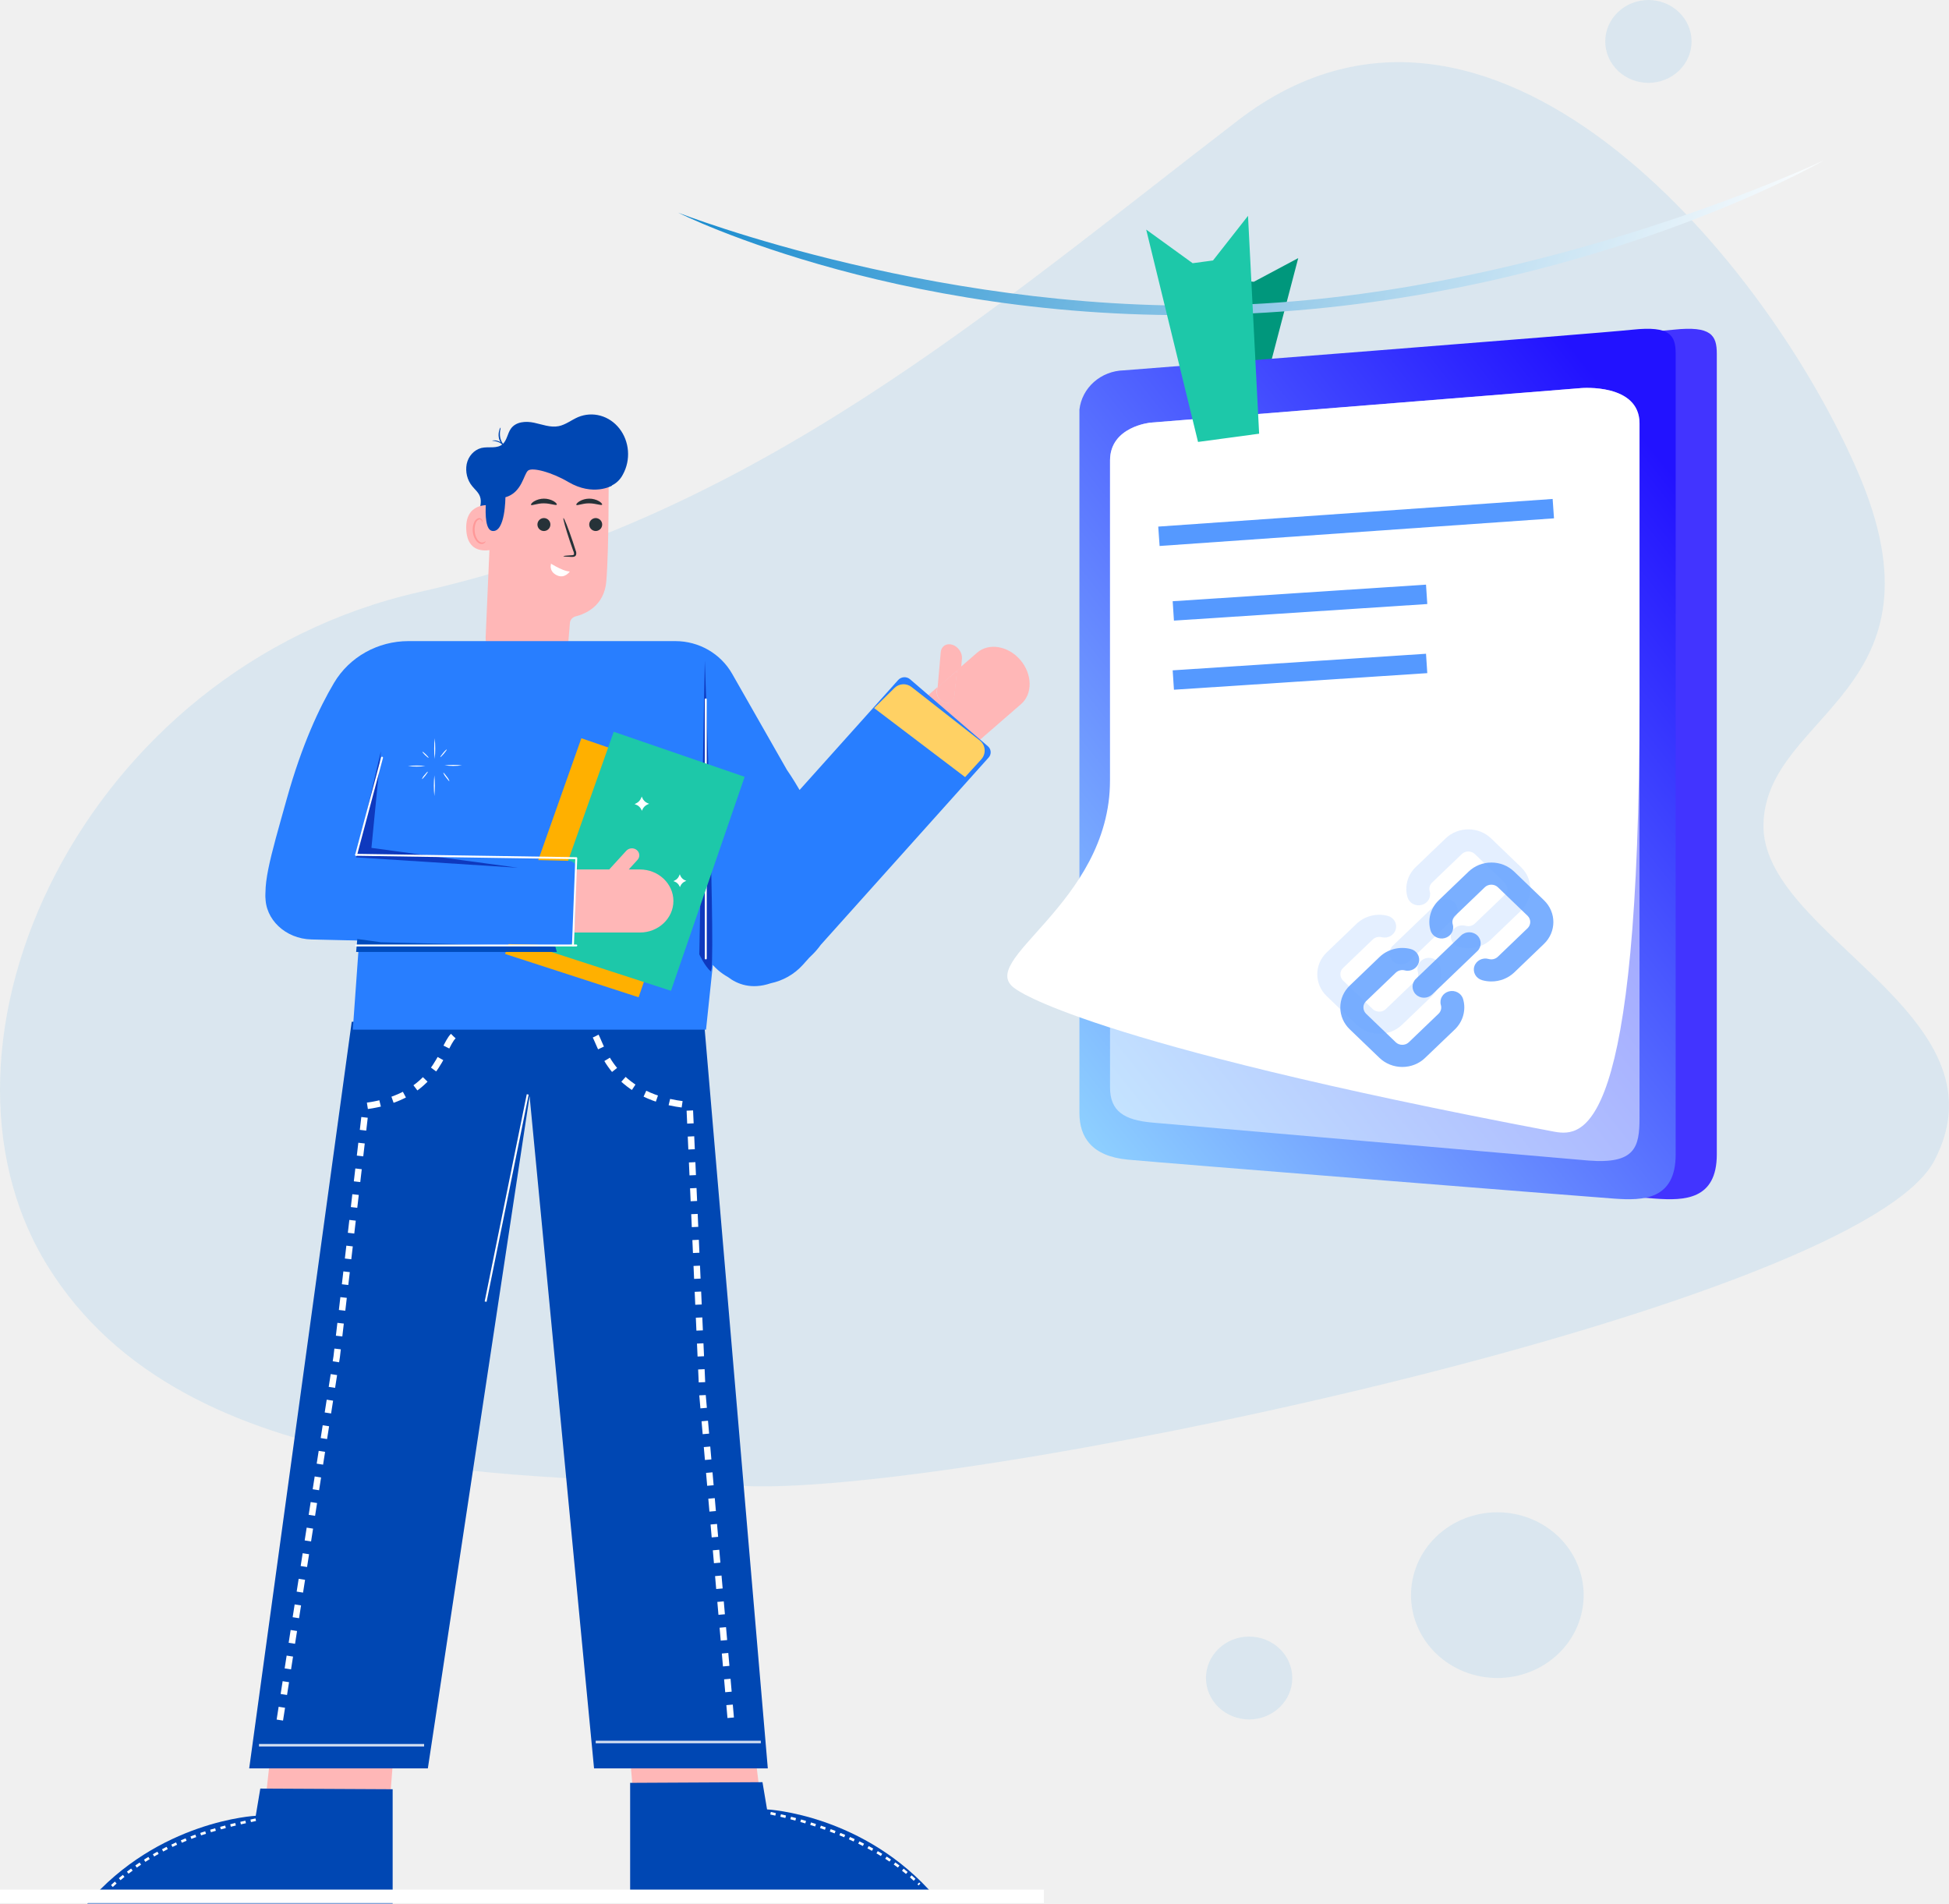
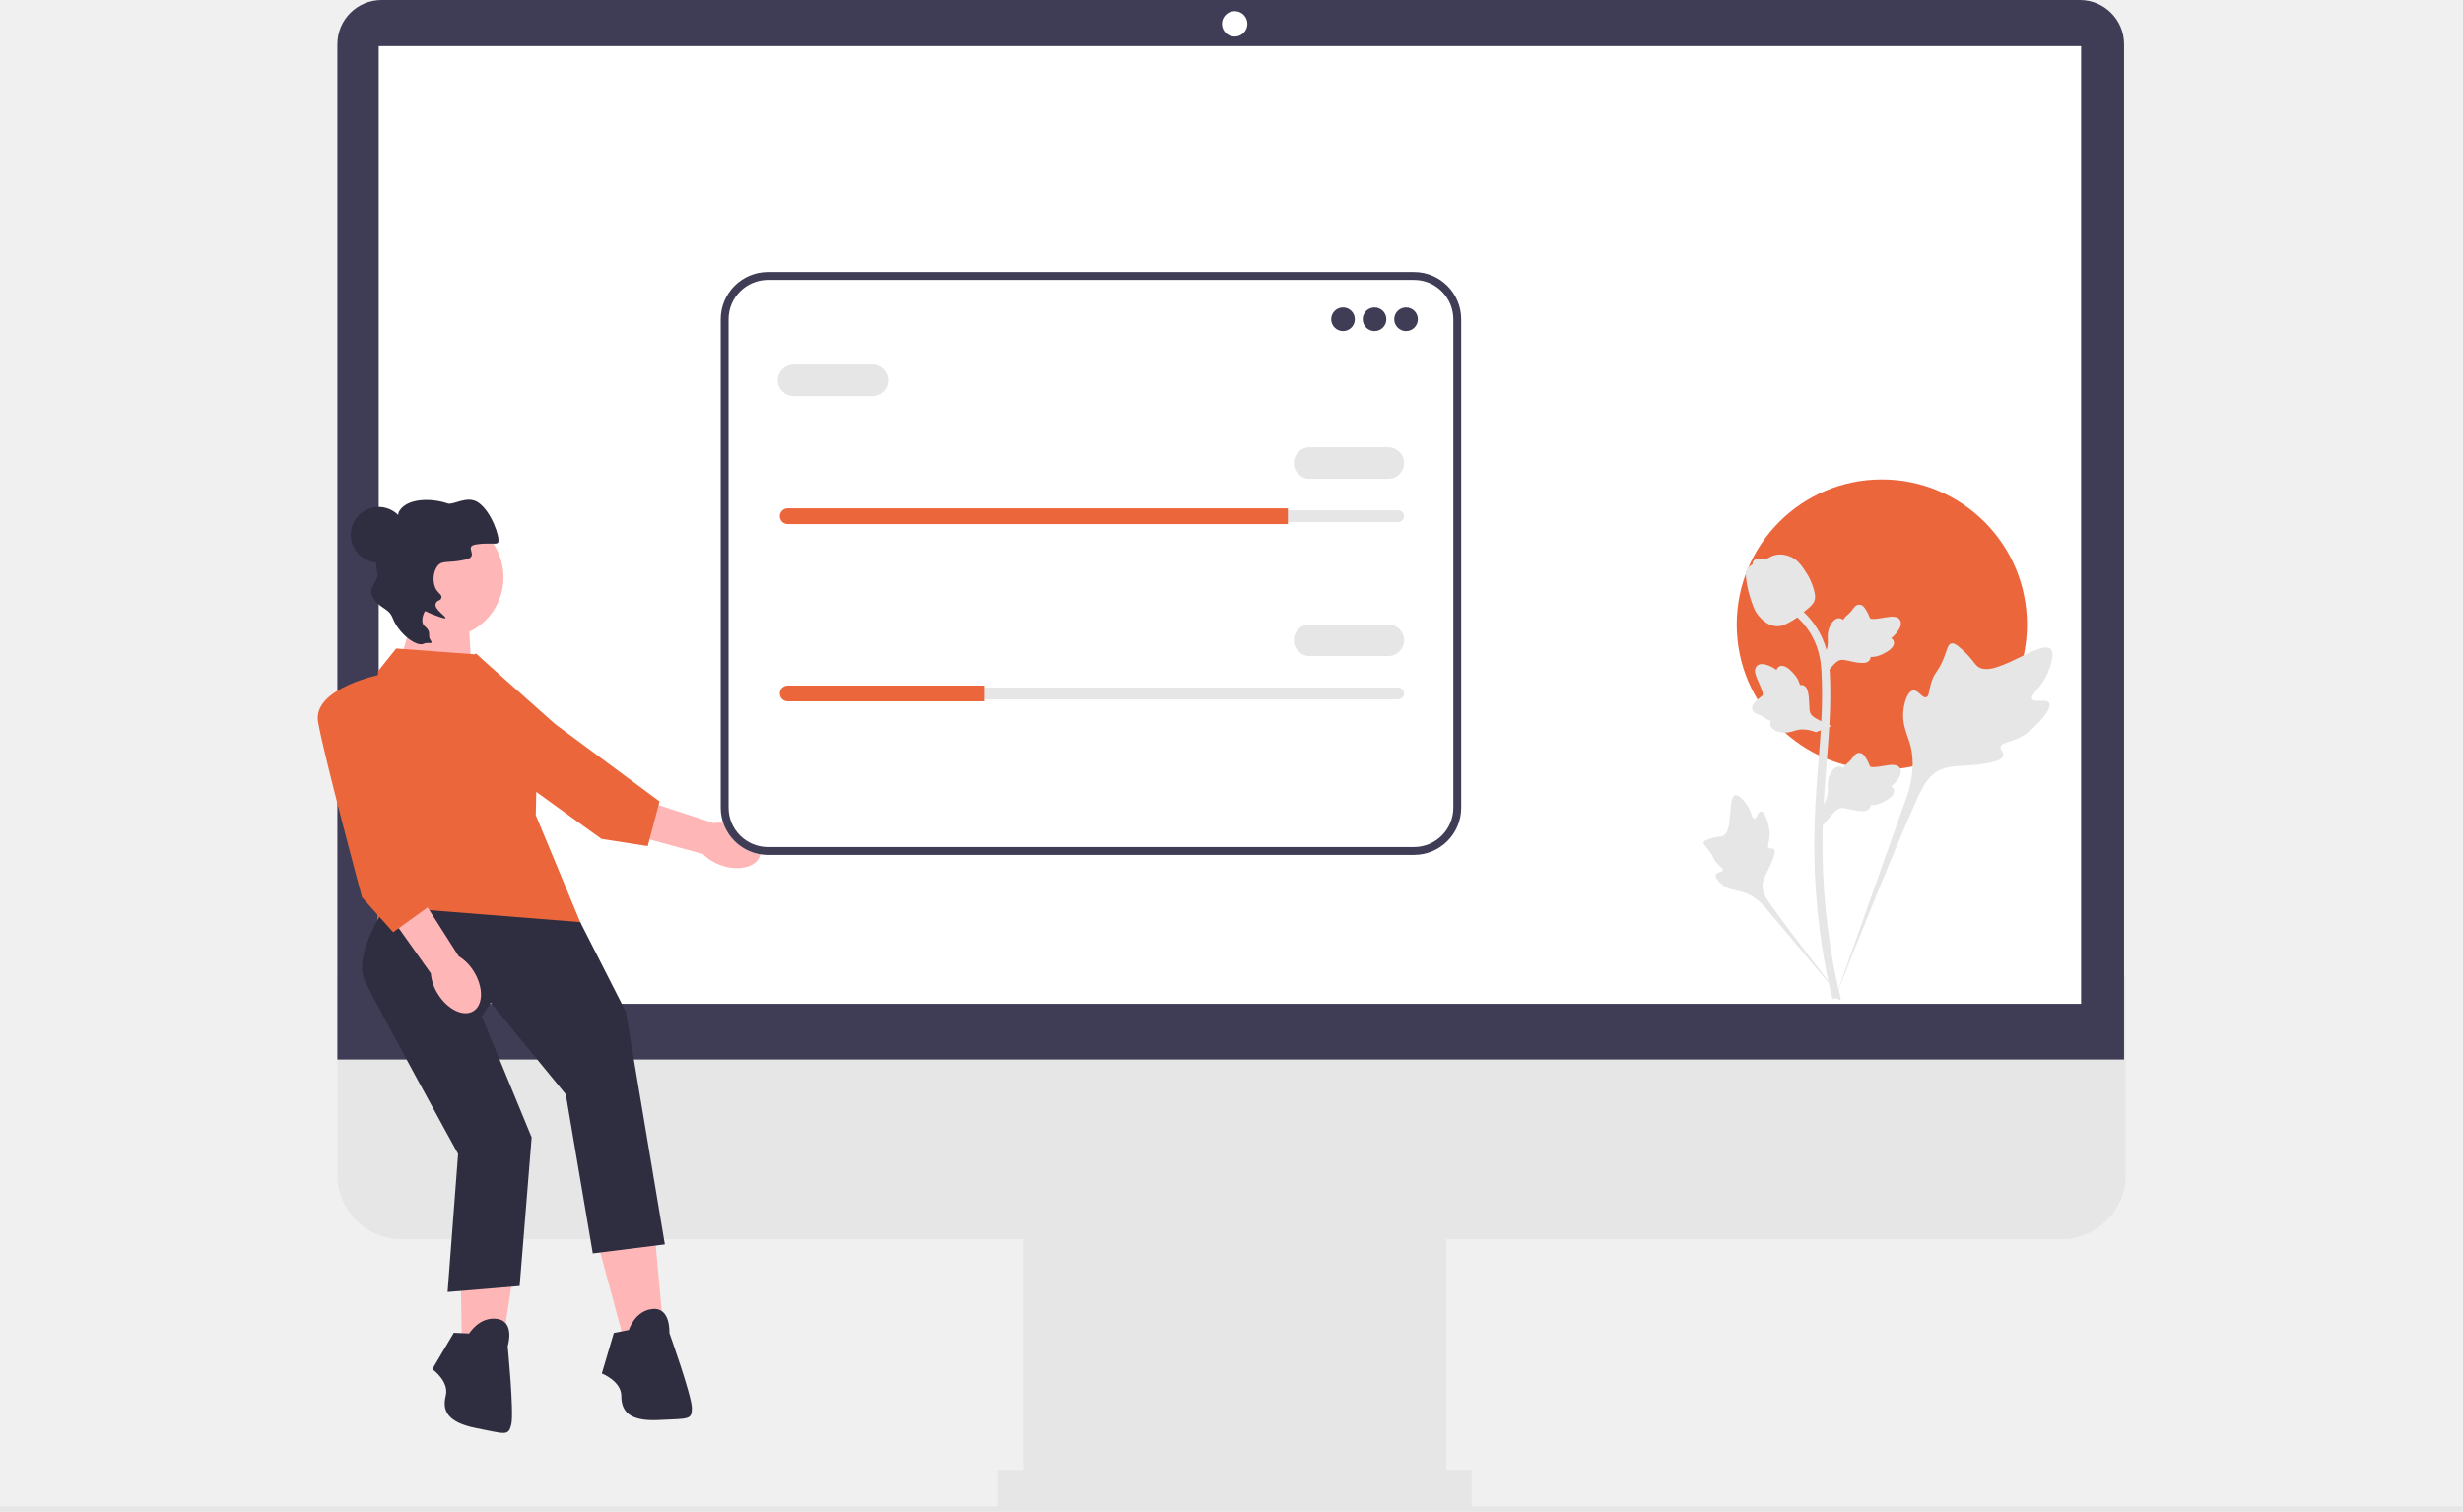
- <svg xmlns="http://www.w3.org/2000/svg" width="301" height="294" viewBox="0 0 301 294" fill="none">
-   <path opacity="0.1" d="M186.246 259.119C186.246 257.422 186.949 255.795 188.199 254.595C189.449 253.395 191.145 252.721 192.913 252.721C194.681 252.721 196.377 253.395 197.627 254.595C198.877 255.795 199.579 257.422 199.579 259.119C199.579 260.816 198.877 262.443 197.627 263.643C196.377 264.843 194.681 265.517 192.913 265.517C191.145 265.517 189.449 264.843 188.199 263.643C186.949 262.443 186.246 260.816 186.246 259.119ZM217.912 246.323C217.912 242.929 219.317 239.675 221.817 237.275C224.318 234.875 227.709 233.527 231.245 233.527C234.781 233.527 238.172 234.875 240.673 237.275C243.173 239.675 244.578 242.929 244.578 246.323C244.578 249.717 243.173 252.972 240.673 255.371C238.172 257.771 234.781 259.119 231.245 259.119C227.709 259.119 224.318 257.771 221.817 255.371C219.317 252.972 217.912 249.717 217.912 246.323ZM114.564 229.448C81.42 227.638 28.677 229.905 7.365 195.509C-13.948 161.114 12.752 103.168 64.842 91.403C116.932 79.639 152.914 47.953 191.263 18.533C229.612 -10.886 272.229 38.9 286.91 72.846C301.591 106.792 272.821 110.011 272.348 127.209C271.874 144.407 310.586 156.578 298.748 179.208C287.26 201.169 155.819 229.527 117.77 229.527C116.608 229.528 115.537 229.501 114.557 229.448H114.564ZM247.911 6.398C247.911 4.701 248.614 3.074 249.864 1.874C251.114 0.674 252.81 0 254.578 0C256.346 0 258.041 0.674 259.292 1.874C260.542 3.074 261.244 4.701 261.244 6.398C261.244 8.095 260.542 9.722 259.292 10.922C258.041 12.122 256.346 12.796 254.578 12.796C252.81 12.796 251.114 12.122 249.864 10.922C248.614 9.722 247.911 8.095 247.911 6.398Z" fill="#1492E6" />
-   <path d="M184.735 41.05L190.476 43.146L193.628 43.517L200.495 39.859L194.247 63.699L184.79 62.584L184.735 41.05Z" fill="#00977C" />
-   <path d="M173.058 63.248V171.876C173.058 175.589 174.941 178.552 180.556 179.075C186.171 179.598 251.198 184.773 255.665 185.094C260.131 185.416 265.14 185.291 265.14 178.263V54.624C265.14 51.787 264.292 50.29 258.488 50.909C252.684 51.528 184.237 56.835 179.906 57.189C178.195 57.232 176.557 57.87 175.298 58.984C174.039 60.098 173.243 61.613 173.058 63.248Z" fill="#4234FF" />
-   <path d="M166.705 63.248V171.876C166.705 175.589 168.588 178.552 174.203 179.075C179.818 179.598 244.845 184.773 249.312 185.094C253.779 185.416 258.787 185.291 258.787 178.263V54.624C258.787 51.787 257.939 50.29 252.135 50.909C246.331 51.528 177.884 56.835 173.554 57.189C171.842 57.232 170.205 57.87 168.945 58.984C167.686 60.098 166.89 61.613 166.705 63.248Z" fill="url(#paint0_linear_4101_6249)" />
-   <path opacity="0.5" d="M171.431 167.913V71.1C171.431 65.854 177.682 65.264 177.682 65.264L244.216 59.928C244.216 59.928 253.204 59.166 253.204 65.385V172.636C253.204 177.11 252.569 179.792 245.285 179.209L178.035 173.357C173.587 172.97 171.431 171.598 171.431 167.913Z" fill="white" />
-   <path d="M171.432 120.462V71.098C171.432 65.852 177.683 65.262 177.683 65.262L244.217 59.926C244.217 59.926 253.205 59.164 253.205 65.383V108.377C253.205 175.307 244.584 175.559 240.069 174.763C167.108 160.965 156.883 152.738 156.883 152.738C150.153 148.424 171.432 139.744 171.432 120.462Z" fill="white" />
-   <path d="M281.684 24.759C281.684 24.759 239.609 44.708 193.091 46.98C146.572 49.253 104.732 32.839 104.732 32.839C104.732 32.839 140.792 51.013 193.091 48.408C245.389 45.804 281.684 24.759 281.684 24.759Z" fill="url(#paint1_linear_4101_6249)" />
-   <path d="M177.017 35.454L184.19 40.644L187.335 40.22L192.741 33.332L194.458 66.971L185.023 68.244L177.017 35.454Z" fill="#1DC8A9" />
-   <path d="M178.981 82.814L239.892 78.545M181.204 94.339L220.329 91.778M181.204 105.011L220.329 102.45" stroke="#5599FF" stroke-width="3" />
-   <path opacity="0.9" d="M230.322 151.557C229.842 151.557 229.351 151.489 228.883 151.354C227.947 151.085 227.409 150.13 227.691 149.231C227.972 148.333 228.966 147.816 229.902 148.086C230.405 148.233 230.943 148.098 231.317 147.75L235.916 143.337C236.466 142.81 236.467 141.945 235.917 141.417L231.322 137.001C230.784 136.484 229.86 136.484 229.321 137L224.722 141.413C224.36 141.761 224.219 142.266 224.359 142.749C224.628 143.659 224.078 144.603 223.13 144.861C222.183 145.119 221.2 144.59 220.931 143.68C220.441 142.018 220.933 140.221 222.208 139.008L226.807 134.596C227.743 133.698 228.995 133.193 230.329 133.193C231.662 133.194 232.902 133.688 233.849 134.598L238.445 139.014C240.386 140.879 240.385 143.9 238.442 145.764L233.843 150.177C232.895 151.075 231.62 151.558 230.322 151.557Z" fill="#6CA6FF" />
-   <path opacity="0.9" d="M216.571 164.761C215.249 164.76 213.998 164.266 213.051 163.367L208.455 158.951C207.52 158.052 206.994 156.85 206.994 155.57C206.995 154.29 207.51 153.099 208.458 152.19L213.057 147.777C214.309 146.576 216.146 146.105 217.854 146.543C218.801 146.78 219.374 147.723 219.116 148.633C218.858 149.543 217.887 150.093 216.94 149.845C216.449 149.721 215.934 149.856 215.571 150.193L210.972 154.605C210.703 154.864 210.562 155.201 210.562 155.571C210.562 155.931 210.714 156.279 210.971 156.537L215.567 160.953C216.105 161.47 217.041 161.47 217.567 160.954L222.166 156.541C222.529 156.193 222.669 155.688 222.529 155.205C222.261 154.295 222.811 153.351 223.758 153.093C224.706 152.835 225.688 153.364 225.957 154.273C226.448 155.936 225.956 157.733 224.692 158.957L220.081 163.369C219.145 164.267 217.893 164.761 216.571 164.761Z" fill="#6CA6FF" />
-   <path opacity="0.9" d="M219.921 154.07C219.464 154.069 219.008 153.901 218.669 153.564C217.979 152.901 217.98 151.811 218.67 151.149L225.645 144.457C226.335 143.795 227.47 143.795 228.16 144.458C228.85 145.121 228.849 146.21 228.159 146.873L221.184 153.564C220.821 153.901 220.377 154.07 219.921 154.07Z" fill="#6CA6FF" />
-   <g opacity="0.2">
-     <path opacity="0.9" d="M226.765 146.435C226.285 146.434 225.794 146.367 225.326 146.232C224.391 145.962 223.853 145.007 224.134 144.109C224.415 143.21 225.41 142.694 226.345 142.964C226.848 143.11 227.386 142.975 227.761 142.627L232.36 138.215C232.91 137.687 232.91 136.822 232.361 136.294L227.765 131.879C227.227 131.362 226.303 131.361 225.765 131.878L221.166 136.29C220.803 136.638 220.662 137.144 220.803 137.627C221.071 138.537 220.521 139.48 219.573 139.738C218.626 139.996 217.643 139.468 217.375 138.558C216.884 136.895 217.376 135.099 218.652 133.886L223.251 129.473C224.187 128.575 225.439 128.07 226.772 128.071C228.106 128.071 229.346 128.566 230.293 129.476L234.888 133.891C236.829 135.757 236.828 138.778 234.886 140.642L230.287 145.054C229.339 145.952 228.063 146.435 226.765 146.435Z" fill="#6CA6FF" />
-     <path opacity="0.9" d="M213.015 159.638C211.693 159.638 210.441 159.143 209.494 158.244L204.899 153.829C203.963 152.93 203.437 151.728 203.438 150.447C203.438 149.167 203.953 147.977 204.901 147.067L209.5 142.655C210.752 141.453 212.589 140.982 214.297 141.421C215.244 141.657 215.817 142.601 215.559 143.51C215.302 144.42 214.331 144.97 213.383 144.723C212.892 144.599 212.377 144.733 212.014 145.07L207.415 149.483C207.146 149.741 207.006 150.078 207.006 150.449C207.005 150.808 207.157 151.156 207.415 151.415L212.01 155.83C212.548 156.347 213.484 156.348 214.011 155.831L218.609 151.418C218.972 151.07 219.113 150.565 218.973 150.082C218.704 149.172 219.254 148.229 220.202 147.971C221.149 147.713 222.132 148.241 222.4 149.151C222.891 150.813 222.399 152.61 221.135 153.834L216.525 158.247C215.588 159.145 214.337 159.639 213.015 159.638Z" fill="#6CA6FF" />
-     <path opacity="0.9" d="M216.364 148.947C215.908 148.947 215.452 148.778 215.112 148.441C214.423 147.778 214.423 146.689 215.113 146.026L222.088 139.334C222.778 138.672 223.913 138.672 224.603 139.335C225.293 139.998 225.292 141.088 224.602 141.75L217.628 148.442C217.265 148.779 216.82 148.947 216.364 148.947Z" fill="#6CA6FF" />
+ <svg xmlns="http://www.w3.org/2000/svg" width="562" height="345" viewBox="0 0 562 345" fill="none">
+   <g clip-path="url(#clip0_831_24996)">
+     <path d="M470.336 282.819H91.664C83.566 282.819 76.977 276.23 76.977 268.131V222.552H485.023V268.131C485.023 276.23 478.435 282.819 470.336 282.819Z" fill="#E6E6E6" />
+     <path d="M330.009 275.194H233.443V344.174H330.009V275.194Z" fill="#E6E6E6" />
+     <path d="M335.818 335.461H227.635V344.174H335.818V335.461Z" fill="#E6E6E6" />
+     <path d="M484.66 241.793H76.977V10.08C76.977 4.522 81.499 0 87.056 0H474.581C480.139 0 484.66 4.522 484.66 10.08V241.793Z" fill="#3F3D56" />
+     <path d="M281.726 8.35C283.33 8.35 284.63 7.05 284.63 5.446C284.63 3.842 283.33 2.542 281.726 2.542C280.122 2.542 278.822 3.842 278.822 5.446C278.822 7.05 280.122 8.35 281.726 8.35Z" fill="white" />
+     <path d="M474.858 10.528H86.415V229.086H474.858V10.528Z" fill="white" />
+     <path d="M429.396 175.653C447.687 175.653 462.515 160.824 462.515 142.532C462.515 124.24 447.687 109.411 429.396 109.411C411.106 109.411 396.278 124.24 396.278 142.532C396.278 160.824 411.106 175.653 429.396 175.653Z" fill="#EC663C" />
+     <path d="M562 344.39C562 344.727 561.727 345 561.39 345H0V343.78H561.39C561.727 343.78 562 344.053 562 344.39Z" fill="#E6E6E6" />
+     <path d="M95.08 137.715L90.895 152.363L107.634 153.409L106.588 136.146L95.08 137.715Z" fill="#FFB6B6" />
+     <path d="M164.62 197.509C168.592 198.865 172.511 197.914 173.374 195.386C174.237 192.858 171.716 189.71 167.742 188.354C166.162 187.79 164.47 187.613 162.808 187.838L145.905 182.304L143.478 190.292L160.398 194.899C161.577 196.094 163.024 196.988 164.62 197.509Z" fill="#FFB6B6" />
+     <path d="M108.531 149.114C108.531 149.114 98.053 161.72 104.114 166.936C110.176 172.152 137.246 191.46 137.246 191.46L147.799 193.104L150.498 182.902L126.669 165.244L108.531 149.114H108.531Z" fill="#EC663C" />
+     <path d="M136.293 283.312L142.116 304.893L151.364 303.181L149.309 280.915L136.293 283.312Z" fill="#FFB6B6" />
+     <path d="M143.486 303.523L140.061 304.208L137.321 313.457C137.321 313.457 141.774 315.17 141.774 318.596C141.774 322.021 143.486 324.419 150.337 324.076C157.188 323.734 157.873 324.076 157.873 321.336C157.873 318.596 152.735 304.208 152.735 304.208C152.735 304.208 153.077 298.385 148.967 298.727C144.856 299.07 143.486 303.523 143.486 303.523H143.486Z" fill="#2F2E41" />
+     <path d="M104.98 282.977L105.378 305.326L114.765 305.915L118.189 283.818L104.98 282.977Z" fill="#FFB6B6" />
+     <path d="M107.04 304.33L103.551 304.161L98.643 312.465C98.643 312.465 102.545 315.21 101.711 318.533C100.878 321.855 101.956 324.598 108.684 325.932C115.412 327.267 115.993 327.766 116.66 325.108C117.327 322.45 115.844 307.245 115.844 307.245C115.844 307.245 117.593 301.68 113.522 301.012C109.452 300.344 107.04 304.33 107.04 304.33Z" fill="#2F2E41" />
+     <path d="M108.891 149.374L90.394 148.004L86.284 153.142C86.284 153.142 84.228 187.74 85.598 191.166C86.969 194.591 85.941 214.117 85.941 214.117L132.57 210.862L122.249 186.027L122.592 171.64L113.343 154.17L108.891 149.374L108.891 149.374Z" fill="#EC663C" />
+     <path d="M87.996 206.923C87.996 206.923 80.46 217.885 83.201 223.708C85.941 229.531 104.528 263.344 104.528 263.344L102.13 294.859L118.572 293.489L121.312 259.576L109.918 231.929L111.973 228.846L129.1 249.742L135.265 286.053L151.707 283.997L142.801 230.902L132.393 210.437L87.996 206.923H87.996Z" fill="#2F2E41" />
+     <path d="M86.386 128.396C89.893 128.396 92.736 125.553 92.736 122.045C92.736 118.538 89.893 115.694 86.386 115.694C82.879 115.694 80.036 118.538 80.036 122.045C80.036 125.553 82.879 128.396 86.386 128.396Z" fill="#2F2E41" />
+     <path d="M101.052 145.589C108.69 145.589 114.882 139.397 114.882 131.759C114.882 124.12 108.69 117.928 101.052 117.928C93.414 117.928 87.222 124.12 87.222 131.759C87.222 139.397 93.414 145.589 101.052 145.589Z" fill="#FFB6B6" />
+     <path d="M96.667 146.921C95.197 147.7 91.061 144.841 89.581 141.011C88.629 138.546 86.315 138.956 84.838 135.883C83.977 134.092 86.547 132.34 86.123 130.792C85.355 127.987 86.318 125.477 86.441 125.169C87.5 122.515 89.061 122.576 90.319 119.487C91.077 117.627 90.591 117.409 91.228 116.457C93.067 113.711 98.401 113.607 102.163 114.905C103.465 115.355 106.601 112.947 109.146 114.691C112.145 116.747 114.141 122.671 113.682 123.757C113.403 124.417 111.85 123.745 108.621 124.252C105.631 124.722 109.577 126.956 106.212 127.718C102.233 128.618 101.035 127.796 99.932 129.055C98.766 130.386 98.551 133.079 99.614 134.678C100.142 135.471 100.823 135.751 100.738 136.304C100.582 137.312 99.686 136.764 99.393 137.833C99.051 139.077 101.885 140.708 101.639 141.084C101.589 141.16 101.377 141.242 98.61 140.175C97.505 139.749 97.079 139.382 96.955 139.518C96.754 139.738 95.76 141.947 96.889 142.886C98.646 144.348 97.429 144.929 98.23 146.073C99.056 147.254 97.601 146.427 96.667 146.921V146.921Z" fill="#2F2E41" />
+     <path d="M99.905 226.832C102.112 230.403 105.743 232.158 108.015 230.753C110.287 229.348 110.339 225.315 108.13 221.744C107.268 220.305 106.073 219.094 104.647 218.211L95.104 203.202L88.156 207.83L98.301 222.136C98.453 223.807 99.003 225.417 99.905 226.832Z" fill="#FFB6B6" />
+     <path d="M87.311 153.827C87.311 153.827 71.212 156.91 72.582 164.789C73.952 172.668 82.601 204.775 82.601 204.775L89.709 212.746L98.272 206.58L91.079 177.806L87.311 153.827V153.827Z" fill="#EC663C" />
+     <path d="M467.565 160.407C466.932 159.34 464.193 160.483 463.69 159.514C463.188 158.548 465.733 157.078 467.186 153.717C467.449 153.111 469.101 149.293 467.878 148.114C465.559 145.881 454.951 155.098 451.238 152.082C450.423 151.42 449.854 150.098 447.388 147.953C446.407 147.099 445.814 146.714 445.24 146.857C444.425 147.061 444.361 148.151 443.487 150.295C442.177 153.51 441.403 153.316 440.639 155.881C440.073 157.785 440.202 158.892 439.535 159.108C438.592 159.413 437.724 157.393 436.528 157.574C435.308 157.759 434.57 160.11 434.337 161.871C433.9 165.175 435.113 167.355 435.786 169.648C436.516 172.139 436.95 175.928 435.262 181.292L418.558 228.359C422.246 218.701 432.924 192.226 437.411 182.387C438.706 179.547 440.136 176.666 443.073 175.529C445.9 174.434 449.783 175.088 454.733 173.895C455.311 173.756 456.915 173.348 457.117 172.404C457.284 171.624 456.341 171.189 456.486 170.458C456.68 169.478 458.536 169.466 460.816 168.335C462.424 167.538 463.426 166.589 464.287 165.774C464.547 165.528 468.408 161.828 467.565 160.407H467.565L467.565 160.407Z" fill="#E6E6E6" />
+     <path d="M401.845 185.185C401.139 185.188 400.909 186.862 400.289 186.83C399.67 186.798 399.682 185.124 398.453 183.441C398.231 183.138 396.834 181.225 395.903 181.485C394.138 181.979 395.6 189.845 393.048 190.797C392.489 191.006 391.676 190.904 389.911 191.496C389.209 191.731 388.849 191.911 388.754 192.234C388.619 192.692 389.135 193.039 389.935 194.086C391.135 195.657 390.816 195.981 391.855 197.096C392.626 197.923 393.207 198.179 393.12 198.569C392.998 199.12 391.756 198.963 391.5 199.602C391.238 200.254 392.179 201.295 392.976 201.917C394.472 203.085 395.892 203.119 397.211 203.45C398.644 203.81 400.629 204.691 402.774 207.067L421.054 228.846C417.378 224.249 407.466 211.369 403.932 206.328C402.912 204.873 401.911 203.34 402.2 201.57C402.478 199.867 403.92 198.15 404.762 195.376C404.861 195.052 405.123 194.147 404.719 193.775C404.384 193.468 403.898 193.806 403.581 193.524C403.156 193.145 403.686 192.231 403.789 190.786C403.861 189.766 403.685 189.001 403.533 188.343C403.488 188.144 402.786 185.182 401.845 185.185V185.185Z" fill="#E6E6E6" />
+     <path d="M415.942 188.35L415.516 184.549L415.711 184.261C416.611 182.929 417.069 181.628 417.075 180.393C417.076 180.196 417.067 180 417.058 179.8C417.021 179.007 416.975 178.022 417.489 176.873C417.777 176.232 418.586 174.75 419.803 174.933C420.13 174.979 420.378 175.13 420.566 175.306C420.594 175.262 420.622 175.218 420.652 175.17C421.031 174.592 421.331 174.344 421.62 174.106C421.842 173.922 422.072 173.733 422.431 173.285C422.589 173.089 422.712 172.916 422.816 172.771C423.131 172.333 423.542 171.81 424.266 171.819C425.041 171.856 425.446 172.496 425.715 172.92C426.195 173.676 426.412 174.221 426.556 174.583C426.609 174.715 426.668 174.863 426.699 174.909C426.948 175.276 428.977 174.933 429.741 174.808C431.458 174.522 432.943 174.274 433.555 175.357C433.994 176.131 433.668 177.156 432.558 178.482C432.212 178.895 431.844 179.209 431.517 179.455C431.788 179.616 432.03 179.864 432.129 180.253C432.36 181.174 431.568 182.098 429.776 183C429.331 183.226 428.732 183.527 427.892 183.672C427.497 183.74 427.141 183.757 426.836 183.766C426.83 183.942 426.789 184.133 426.681 184.329C426.367 184.907 425.711 185.182 424.724 185.116C423.638 185.059 422.743 184.852 421.954 184.67C421.265 184.513 420.672 184.379 420.206 184.41C419.341 184.48 418.675 185.171 417.893 186.069L415.942 188.35H415.942V188.35Z" fill="#E6E6E6" />
+     <path d="M417.917 165.721L414.349 167.097L414.021 166.982C412.504 166.449 411.129 166.336 409.933 166.644C409.743 166.693 409.555 166.751 409.364 166.811C408.606 167.047 407.665 167.342 406.423 167.136C405.731 167.02 404.091 166.613 403.96 165.39C403.922 165.061 404.004 164.783 404.127 164.557C404.077 164.541 404.028 164.525 403.974 164.508C403.319 164.288 403.003 164.06 402.699 163.841C402.465 163.673 402.224 163.499 401.7 163.265C401.47 163.162 401.272 163.087 401.105 163.023C400.601 162.83 399.991 162.565 399.816 161.862C399.655 161.103 400.172 160.549 400.513 160.181C401.123 159.525 401.595 159.176 401.908 158.945C402.023 158.861 402.151 158.766 402.188 158.725C402.48 158.39 401.633 156.515 401.319 155.807C400.606 154.219 399.99 152.845 400.882 151.979C401.52 151.358 402.593 151.413 404.158 152.151C404.645 152.381 405.042 152.657 405.363 152.91C405.45 152.608 405.628 152.311 405.98 152.117C406.812 151.66 407.906 152.191 409.234 153.696C409.565 154.069 410.008 154.572 410.361 155.348C410.527 155.713 410.633 156.053 410.719 156.345C410.891 156.307 411.086 156.298 411.304 156.352C411.943 156.51 412.375 157.074 412.562 158.046C412.782 159.111 412.808 160.029 412.833 160.839C412.855 161.545 412.876 162.153 413.024 162.596C413.311 163.415 414.149 163.884 415.215 164.412L417.917 165.721L417.917 165.721Z" fill="#E6E6E6" />
+     <path d="M415.942 154.525L415.516 150.724L415.711 150.436C416.611 149.104 417.069 147.803 417.075 146.568C417.076 146.371 417.067 146.175 417.058 145.975C417.021 145.182 416.975 144.197 417.489 143.048C417.777 142.407 418.586 140.924 419.803 141.108C420.13 141.154 420.378 141.304 420.566 141.481C420.594 141.436 420.622 141.392 420.652 141.345C421.031 140.767 421.331 140.519 421.62 140.28C421.842 140.097 422.072 139.908 422.431 139.46C422.589 139.264 422.712 139.091 422.816 138.946C423.131 138.508 423.542 137.985 424.266 137.994C425.041 138.03 425.446 138.671 425.715 139.095C426.195 139.851 426.412 140.396 426.556 140.757C426.609 140.89 426.668 141.038 426.699 141.084C426.948 141.451 428.977 141.108 429.741 140.983C431.458 140.697 432.943 140.449 433.555 141.532C433.994 142.306 433.668 143.33 432.558 144.657C432.212 145.07 431.844 145.384 431.517 145.63C431.788 145.791 432.03 146.039 432.129 146.428C432.36 147.349 431.568 148.272 429.776 149.175C429.331 149.401 428.732 149.702 427.892 149.847C427.497 149.915 427.141 149.931 426.836 149.941C426.83 150.117 426.789 150.308 426.681 150.504C426.367 151.082 425.711 151.357 424.724 151.291C423.638 151.234 422.743 151.027 421.954 150.845C421.265 150.687 420.672 150.553 420.206 150.585C419.341 150.654 418.675 151.346 417.893 152.244L415.942 154.525H415.942V154.525Z" fill="#E6E6E6" />
+     <path d="M419.83 228.297L419.034 227.798L418.841 226.878L419.034 227.798L418.105 227.904C418.091 227.818 418.04 227.62 417.964 227.31C417.548 225.61 416.281 220.439 415.224 212.295C414.487 206.609 414.069 200.765 413.983 194.92C413.897 189.066 414.174 184.634 414.396 181.072C414.564 178.385 414.768 175.827 414.968 173.335C415.5 166.677 416.002 160.388 415.628 153.426C415.546 151.871 415.372 148.636 413.482 145.193C412.386 143.197 410.875 141.424 408.993 139.926L410.163 138.455C412.242 140.11 413.912 142.073 415.13 144.29C417.225 148.107 417.414 151.633 417.505 153.326C417.885 160.412 417.378 166.761 416.84 173.484C416.642 175.966 416.438 178.514 416.271 181.189C416.051 184.718 415.777 189.112 415.862 194.89C415.946 200.665 416.359 206.439 417.087 212.052C418.131 220.094 419.38 225.188 419.79 226.862C420.008 227.756 420.054 227.943 419.83 228.297V228.297Z" fill="#E6E6E6" />
+     <path d="M405.546 142.912C405.469 142.912 405.391 142.91 405.313 142.905C403.712 142.819 402.231 141.861 400.908 140.059C400.287 139.211 399.97 138.244 399.337 136.315C399.239 136.018 398.762 134.509 398.472 132.434C398.282 131.077 398.306 130.51 398.574 130.009C398.873 129.451 399.355 129.062 399.898 128.8C399.874 128.62 399.894 128.435 399.972 128.246C400.292 127.462 401.143 127.565 401.604 127.615C401.837 127.644 402.128 127.682 402.442 127.666C402.935 127.642 403.2 127.495 403.602 127.275C403.987 127.064 404.465 126.802 405.174 126.657C406.572 126.365 407.744 126.761 408.13 126.891C410.162 127.569 411.164 129.149 412.324 130.978C412.555 131.345 413.349 132.681 413.873 134.513C414.251 135.834 414.198 136.421 414.084 136.858C413.853 137.755 413.307 138.269 411.92 139.403C410.473 140.591 409.746 141.185 409.122 141.547C407.67 142.385 406.758 142.912 405.546 142.912V142.912V142.912Z" fill="#E6E6E6" />
+     <path d="M322.65 195.107H175.211C169.276 195.107 164.447 190.277 164.447 184.342V72.847C164.447 66.911 169.276 62.082 175.211 62.082H322.65C328.585 62.082 333.414 66.911 333.414 72.847V184.342C333.414 190.277 328.585 195.107 322.65 195.107H322.65Z" fill="white" />
+     <path d="M322.65 195.107H175.211C169.276 195.107 164.447 190.277 164.447 184.342V72.847C164.447 66.911 169.276 62.082 175.211 62.082H322.65C328.585 62.082 333.414 66.911 333.414 72.847V184.342C333.414 190.277 328.585 195.107 322.65 195.107H322.65ZM175.211 63.88C170.267 63.88 166.245 67.902 166.245 72.847V184.342C166.245 189.286 170.267 193.309 175.211 193.309H322.65C327.594 193.309 331.616 189.286 331.616 184.342V72.847C331.616 67.902 327.594 63.88 322.65 63.88H175.211Z" fill="#3F3D56" />
+     <path d="M306.451 75.564C307.94 75.564 309.147 74.357 309.147 72.868C309.147 71.379 307.94 70.171 306.451 70.171C304.962 70.171 303.755 71.379 303.755 72.868C303.755 74.357 304.962 75.564 306.451 75.564Z" fill="#3F3D56" />
+     <path d="M313.641 75.564C315.13 75.564 316.337 74.357 316.337 72.868C316.337 71.379 315.13 70.171 313.641 70.171C312.152 70.171 310.945 71.379 310.945 72.868C310.945 74.357 312.152 75.564 313.641 75.564Z" fill="#3F3D56" />
+     <path d="M320.831 75.564C322.32 75.564 323.527 74.357 323.527 72.868C323.527 71.379 322.32 70.171 320.831 70.171C319.342 70.171 318.135 71.379 318.135 72.868C318.135 74.357 319.342 75.564 320.831 75.564Z" fill="#3F3D56" />
+     <path d="M179.726 116.46C178.983 116.46 178.378 117.065 178.378 117.809C178.378 118.171 178.518 118.506 178.772 118.754C179.028 119.016 179.364 119.157 179.726 119.157H319.034C319.777 119.157 320.382 118.552 320.382 117.809C320.382 117.446 320.242 117.111 319.988 116.863C319.731 116.601 319.396 116.46 319.034 116.46H179.726Z" fill="#E6E6E6" />
+     <path d="M293.869 116.011V119.606H179.726C179.232 119.606 178.783 119.408 178.459 119.076C178.126 118.752 177.929 118.303 177.929 117.808C177.929 116.82 178.738 116.011 179.726 116.011H293.869Z" fill="#EC663C" />
+     <path d="M316.787 109.27H298.812C296.83 109.27 295.217 107.657 295.217 105.674C295.217 103.692 296.83 102.079 298.812 102.079H316.787C318.769 102.079 320.382 103.692 320.382 105.674C320.382 107.657 318.769 109.27 316.787 109.27Z" fill="#E6E6E6" />
+     <path d="M199.05 90.395H181.075C179.092 90.395 177.479 88.782 177.479 86.799C177.479 84.817 179.092 83.204 181.075 83.204H199.05C201.032 83.204 202.645 84.817 202.645 86.799C202.645 88.782 201.032 90.395 199.05 90.395Z" fill="#E6E6E6" />
+     <path d="M179.726 156.907C178.983 156.907 178.378 157.512 178.378 158.255C178.378 158.618 178.518 158.953 178.772 159.201C179.028 159.463 179.364 159.604 179.726 159.604H319.034C319.777 159.604 320.382 158.999 320.382 158.255C320.382 157.893 320.242 157.558 319.988 157.31C319.731 157.048 319.396 156.907 319.034 156.907H179.726Z" fill="#E6E6E6" />
+     <path d="M224.664 156.458V160.053H179.726C179.232 160.053 178.783 159.855 178.459 159.522C178.126 159.199 177.929 158.749 177.929 158.255C177.929 157.266 178.738 156.458 179.726 156.458H224.664Z" fill="#EC663C" />
+     <path d="M316.787 149.716H298.812C296.83 149.716 295.217 148.104 295.217 146.121C295.217 144.138 296.83 142.526 298.812 142.526H316.787C318.769 142.526 320.382 144.138 320.382 146.121C320.382 148.104 318.769 149.716 316.787 149.716Z" fill="#E6E6E6" />
  </g>
-   <path d="M41 278L42.109 268H61L60.297 277L41 278Z" fill="#FFB7B7" />
-   <path d="M117.166 275.439L116.245 267.871H97.001L97.718 276.225L117.166 275.439Z" fill="#FFB7B7" />
-   <path d="M40.201 276.192L39.496 280.397C39.496 280.397 24.45 281.111 13.471 293.953H60.641V276.295L40.201 276.192Z" fill="#0047B3" />
-   <path d="M117.757 275.205L118.462 279.41C118.462 279.41 133.508 280.124 144.487 292.966H97.317V275.308L117.757 275.205Z" fill="#0047B3" />
-   <path d="M0 291.794H161.225V293.875H0V291.794Z" fill="white" />
-   <path d="M108.732 157.776L118.578 273.072H91.744L81.789 169.257L66.077 273.072H38.486L54.32 157.776H108.732Z" fill="#0047B3" />
-   <path d="M40 269.5H65.5" stroke="white" stroke-opacity="0.8" stroke-width="0.4" />
-   <path d="M92 269H117.5" stroke="white" stroke-opacity="0.8" stroke-width="0.4" />
-   <path d="M157.577 101.909C155.708 99.727 152.706 99.222 150.906 100.785L147.789 103.493L147.362 107.532C147.284 108.271 146.614 108.698 145.873 108.479C145.131 108.261 144.589 107.478 144.667 106.738L144.729 106.15L141.415 109.028C139.614 110.592 139.67 113.656 141.539 115.838C143.408 118.019 146.41 118.525 148.21 116.961L157.702 108.718C159.502 107.154 159.446 104.09 157.577 101.909Z" fill="#FFB7B7" />
-   <path d="M148.562 101.711C148.642 100.807 147.971 99.838 147.07 99.557C146.17 99.277 145.368 99.787 145.288 100.691L144.801 106.203L148.448 103.005L148.562 101.711Z" fill="#FFB7B7" />
-   <path d="M145.905 108.512C146.645 108.73 147.314 108.305 147.392 107.566L147.818 103.533L144.762 106.186L144.7 106.774C144.622 107.511 145.164 108.294 145.905 108.512Z" fill="#FFB7B7" />
-   <path d="M76.167 80.475C76.219 80.71 76.207 80.956 76.13 81.184C76.054 81.411 75.918 81.61 75.738 81.754C75.558 81.899 75.343 81.984 75.119 81.998C74.895 82.012 74.672 81.955 74.478 81.834C73.745 81.374 73.704 80.246 73.905 79.358C74.107 78.469 74.434 77.527 74.127 76.675C73.895 76.023 73.337 75.586 72.914 75.059C72.539 74.601 72.269 74.055 72.123 73.464C71.977 72.873 71.961 72.254 72.075 71.655C72.201 71.06 72.478 70.513 72.874 70.077C73.271 69.64 73.772 69.331 74.321 69.182C75.447 68.903 76.792 69.368 77.662 68.552C78.294 67.962 78.385 66.936 78.886 66.215C79.66 65.101 81.194 65.006 82.464 65.273C83.735 65.541 85.02 66.065 86.293 65.805C87.357 65.588 88.261 64.85 89.27 64.413C90.372 63.953 91.579 63.875 92.723 64.19C93.868 64.505 94.893 65.197 95.656 66.169C96.419 67.142 96.882 68.347 96.98 69.617C97.079 70.887 96.808 72.158 96.206 73.254C95.799 74.061 95.142 74.688 94.349 75.023" fill="#0047B3" />
-   <path d="M80.858 104.977C82.547 105.121 84.225 104.58 85.522 103.474C86.818 102.368 87.629 100.786 87.776 99.076C87.875 97.918 87.963 96.864 88.021 96.172C88.061 95.685 88.447 95.295 88.92 95.176C90.389 94.805 93.322 93.589 93.638 89.758C94.059 84.638 93.997 73.508 93.996 73.447C93.996 73.445 93.996 73.445 93.996 73.444V73.375C93.996 73.003 93.791 72.659 93.454 72.499C88.016 69.929 81.608 70.804 76.501 74.055C76.238 74.222 76.076 74.508 76.057 74.82L76.023 75.384L75.5 86.938L75.001 98.43C74.979 100.068 75.571 101.655 76.658 102.869C77.744 104.084 79.245 104.837 80.858 104.977Z" fill="#FFB7B7" />
-   <path d="M91.618 81.921C91.43 81.841 91.27 81.708 91.16 81.539C91.05 81.369 90.994 81.17 91.001 80.969C91.007 80.767 91.075 80.573 91.196 80.41C91.317 80.247 91.485 80.124 91.678 80.057C91.905 79.974 92.156 79.982 92.377 80.078C92.567 80.156 92.728 80.289 92.839 80.459C92.95 80.63 93.006 80.829 92.999 81.031C92.993 81.233 92.924 81.429 92.803 81.592C92.681 81.755 92.512 81.878 92.318 81.945C92.09 82.026 91.84 82.017 91.618 81.921Z" fill="#263238" />
-   <path d="M84.577 80.182C84.739 80.297 84.863 80.457 84.934 80.642C85.005 80.827 85.019 81.029 84.975 81.222C84.931 81.415 84.83 81.591 84.686 81.727C84.542 81.863 84.361 81.954 84.165 81.986C83.97 82.019 83.769 81.993 83.588 81.911C83.408 81.83 83.256 81.696 83.151 81.528C83.046 81.36 82.994 81.164 83.001 80.966C83.007 80.768 83.073 80.576 83.188 80.415C83.343 80.201 83.575 80.057 83.835 80.014C84.095 79.97 84.362 80.031 84.577 80.182Z" fill="#263238" />
-   <path d="M87 85.89C87 85.838 87.477 85.786 88.25 85.742C88.448 85.742 88.615 85.707 88.64 85.608C88.663 85.429 88.628 85.249 88.54 85.087L88.046 83.68C87.371 81.674 86.908 80.028 87.017 80C87.126 79.973 87.762 81.57 88.439 83.576C88.598 84.07 88.752 84.533 88.9 84.99C89.012 85.225 89.031 85.486 88.953 85.732C88.919 85.795 88.869 85.85 88.807 85.893C88.745 85.936 88.673 85.965 88.596 85.979C88.484 85.999 88.369 86.005 88.255 85.996C87.474 85.979 87 85.94 87 85.89Z" fill="#263238" />
-   <path d="M85.1 87.082C84.498 86.624 86.767 88.222 88 88.251C88 88.251 87.216 89.432 85.985 88.828C84.706 88.2 85.1 87.082 85.1 87.082Z" fill="white" />
-   <path d="M75.783 78.041C75.663 77.996 71.685 77.47 72.02 81.972C72.355 86.475 77 84.659 77 84.531C77 84.403 75.783 78.041 75.783 78.041Z" fill="#FFB7B7" />
-   <path d="M74.995 83.562C74.975 83.562 74.925 83.624 74.806 83.695C74.637 83.788 74.442 83.807 74.26 83.749C73.805 83.608 73.381 82.867 73.306 82.044C73.269 81.652 73.313 81.257 73.436 80.887C73.466 80.74 73.528 80.604 73.617 80.49C73.706 80.375 73.819 80.286 73.947 80.23C74.029 80.199 74.119 80.201 74.201 80.235C74.282 80.27 74.35 80.334 74.392 80.417C74.457 80.539 74.435 80.634 74.457 80.64C74.48 80.645 74.544 80.555 74.497 80.368C74.466 80.257 74.401 80.162 74.313 80.097C74.191 80.011 74.044 79.981 73.902 80.012C73.732 80.062 73.576 80.159 73.451 80.294C73.325 80.428 73.233 80.596 73.184 80.781C73.031 81.192 72.972 81.637 73.013 82.079C73.1 83 73.59 83.828 74.211 83.98C74.326 84.008 74.445 84.007 74.559 83.977C74.674 83.946 74.78 83.888 74.871 83.806C74.995 83.673 75.01 83.57 74.995 83.562Z" fill="#FF9898" />
-   <path d="M82.01 77.96C82.13 78.127 82.94 77.713 83.999 77.725C85.057 77.736 85.873 78.105 85.99 77.935C86.042 77.858 85.892 77.633 85.54 77.411C85.069 77.138 84.536 76.997 83.995 77C83.453 77.004 82.922 77.152 82.455 77.43C82.106 77.658 81.958 77.885 82.01 77.96Z" fill="#263238" />
-   <path d="M89.01 77.96C89.13 78.127 89.94 77.713 90.999 77.725C92.057 77.736 92.873 78.105 92.99 77.935C93.042 77.858 92.892 77.633 92.54 77.411C92.069 77.138 91.536 76.997 90.995 77C90.453 77.004 89.922 77.152 89.455 77.43C89.106 77.658 88.958 77.885 89.01 77.96Z" fill="#263238" />
-   <path d="M94.499 75C94.499 75 91.614 76.692 87.757 74.421C85.232 72.929 82.243 72.131 81.558 72.662C80.874 73.193 80.639 76.057 78.054 76.79C78.054 76.79 78.054 82.265 76.034 81.99C74.015 81.715 75.575 73.294 75.575 73.294L80.326 69.885L85.762 69L91.693 69.953L95 72.303L94.499 75Z" fill="#0047B3" />
-   <path d="M76 68.051C76.372 68.083 76.737 68.172 77.085 68.316C77.418 68.497 77.725 68.727 77.998 69C78.011 69 77.952 68.865 77.809 68.698C77.618 68.481 77.39 68.308 77.136 68.188C76.882 68.069 76.609 68.005 76.332 68.001C76.126 67.995 75.998 68.03 76 68.051Z" fill="#0047B3" />
-   <path d="M77.306 66C77.195 66.141 77.127 66.291 77.107 66.444C76.998 66.808 76.972 67.178 77.03 67.546C77.086 67.915 77.261 68.276 77.547 68.613C77.649 68.757 77.803 68.889 78 69C77.921 68.855 77.821 68.714 77.701 68.579C77.464 68.243 77.311 67.891 77.248 67.533C77.19 67.174 77.19 66.813 77.248 66.454C77.298 66.304 77.318 66.152 77.306 66Z" fill="#0047B3" />
-   <path d="M44.304 123.306C46.624 115.013 49.322 109.264 51.587 105.448C53.963 101.445 58.35 99 63.077 99H104.302C107.94 99 111.293 100.928 113.067 104.04L121.536 118.896C121.536 118.896 122.374 120.074 123.486 121.989L138.713 105.007C139.185 104.481 140.009 104.429 140.545 104.89L152.574 115.24C153.092 115.687 153.146 116.465 152.69 116.973C149.259 120.8 135.886 135.716 126.75 145.91C126.405 146.394 126.013 146.861 125.571 147.306C125.371 147.509 125.172 147.702 124.976 147.89C124.643 148.261 124.317 148.625 124.001 148.977C122.646 150.489 120.881 151.444 119.008 151.842C116.062 152.837 113.881 151.993 112.426 150.878C111.89 150.579 111.377 150.223 110.896 149.809C110.605 149.559 110.34 149.29 110.089 149.013L109.037 159H54.487L55.487 145.019C38.141 143.058 39.142 141.751 44.304 123.306Z" fill="#287EFF" />
-   <path d="M109.756 149.991C110.638 150.746 108.849 102 108.849 102L108 147.375C108 147.376 108.873 149.237 109.756 149.991Z" fill="#0E39BE" />
-   <path d="M109 108V148" stroke="white" stroke-width="0.3" stroke-linecap="round" stroke-linejoin="round" />
-   <path d="M98.624 154L110 120.957L89.783 114L78 147.307L98.624 154Z" fill="#FFB000" />
-   <path d="M103.624 153L115 119.957L94.783 113L83 146.307L103.624 153Z" fill="#1DC8A9" />
-   <path d="M85.227 134.263H94.087L96.726 131.373C97.136 130.924 97.861 130.873 98.338 131.26C98.815 131.647 98.868 132.331 98.458 132.78L97.104 134.263H98.837C101.677 134.263 104 136.454 104 139.131C104 141.809 101.677 144 98.837 144H85L85.227 134.263Z" fill="#FFB7B7" />
-   <path d="M48.104 145.071L87.371 146C88.072 146.016 88.661 145.516 88.68 144.887L89 134.028C89.017 133.441 88.495 132.948 87.84 132.933L48.489 132.002C44.477 131.907 41.108 134.77 41.003 138.364C40.897 141.958 44.092 144.977 48.104 145.071Z" fill="#287EFF" />
-   <path d="M80 134L57.363 130.932L58.826 116L55 132.396L80 134Z" fill="#0E39BE" />
-   <path d="M85.768 146.186L86 147H55L55.182 145L58.839 145.503L85.768 146.186Z" fill="#004CBD" />
-   <path d="M151.304 114.33L140.777 106.086C139.984 105.465 138.854 105.531 138.138 106.239L135 109.342L149.049 120L151.551 117.251C152.333 116.391 152.22 115.047 151.304 114.33Z" fill="#FFD164" />
-   <path d="M70 160C68.167 161.8 67.5 169.326 56.5 170.798L52 209.5L43 267" stroke="white" stroke-dasharray="2 2" />
-   <path d="M92 160C93 161.937 95 169.683 106.5 170.652L108.5 215.5L113 267" stroke="white" stroke-dasharray="2 2" />
-   <path d="M55 132L89 132.519L88.485 146" stroke="white" stroke-width="0.3" stroke-linecap="round" stroke-linejoin="round" />
-   <path d="M55 132L59 117" stroke="white" stroke-width="0.3" stroke-linecap="round" stroke-linejoin="round" />
-   <path d="M55 146H89" stroke="white" stroke-width="0.3" stroke-linecap="round" stroke-linejoin="round" />
-   <path d="M65.701 118.295C64.804 118.403 63.897 118.403 63 118.295C63.897 118.187 64.804 118.187 65.701 118.295Z" fill="white" />
-   <path d="M67.136 114C67.244 115.065 67.244 116.138 67.136 117.202C67.028 116.138 67.028 115.065 67.136 114Z" fill="white" />
-   <path d="M68.652 118.192C69.549 118.084 70.456 118.084 71.353 118.192C70.456 118.3 69.549 118.3 68.652 118.192Z" fill="white" />
-   <path d="M67.081 122.932C66.973 121.866 66.973 120.792 67.081 119.726C67.189 120.792 67.189 121.866 67.081 122.932Z" fill="white" />
-   <path d="M69.414 120.645C69.377 120.67 69.131 120.389 68.867 120.022C68.684 119.811 68.543 119.567 68.453 119.303C68.49 119.278 68.733 119.555 69 119.926C69.183 120.137 69.323 120.381 69.414 120.645Z" fill="white" />
-   <path d="M69 115.728C69.034 115.756 68.838 116.04 68.564 116.369C68.29 116.699 68.038 116.933 68.004 116.905C67.97 116.877 68.166 116.594 68.44 116.264C68.713 115.934 68.978 115.7 69 115.728Z" fill="white" />
-   <path d="M66.19 117.016C66.159 117.047 65.922 116.866 65.658 116.611C65.393 116.356 65.21 116.123 65.241 116.091C65.272 116.06 65.511 116.241 65.773 116.496C66.034 116.751 66.221 116.981 66.19 117.016Z" fill="white" />
-   <path d="M66.069 119.16C66.103 119.188 65.932 119.471 65.68 119.782C65.428 120.094 65.2 120.339 65.163 120.311C65.249 120.08 65.381 119.868 65.552 119.689C65.801 119.372 66.034 119.132 66.069 119.16Z" fill="white" />
-   <path d="M99.111 123L99.198 123.212C99.275 123.396 99.387 123.563 99.529 123.703C99.67 123.844 99.838 123.955 100.023 124.03L100.256 124.124L100.032 124.214C99.845 124.29 99.675 124.404 99.533 124.547C99.39 124.69 99.277 124.86 99.201 125.048L99.139 125.203L99.046 125.007C98.875 124.653 98.572 124.379 98.202 124.245L98 124.17L98.264 124.043C98.595 123.88 98.856 123.604 98.999 123.265L99.111 123Z" fill="white" />
-   <path d="M104.985 135L105.062 135.192C105.13 135.359 105.229 135.511 105.355 135.638C105.48 135.766 105.629 135.867 105.793 135.935L106 136.02L105.801 136.102C105.636 136.171 105.485 136.274 105.359 136.404C105.232 136.534 105.132 136.689 105.065 136.859L105.01 137L104.927 136.822C104.776 136.5 104.507 136.252 104.179 136.13L104 136.062L104.234 135.946C104.528 135.8 104.759 135.549 104.886 135.24L104.985 135Z" fill="white" />
-   <path d="M81.5 169L75 201" stroke="white" stroke-width="0.3" />
-   <path d="M39.5 281C32.5 282.5 24.5 284.5 17 291.5" stroke="white" stroke-width="0.4" stroke-dasharray="0.8 0.8" />
-   <path d="M119 280C126 281.5 135.5 284.5 142 291" stroke="white" stroke-width="0.4" stroke-dasharray="0.8 0.8" />
  <defs>
-     <linearGradient id="paint0_linear_4101_6249" x1="156.751" y1="164.774" x2="263.682" y2="79.898" gradientUnits="userSpaceOnUse">
-       <stop stop-color="#8FD2FF" />
-       <stop offset="1" stop-color="#2212FF" />
-     </linearGradient>
-     <linearGradient id="paint1_linear_4101_6249" x1="116.737" y1="8.537" x2="280.107" y2="69.536" gradientUnits="userSpaceOnUse">
-       <stop stop-color="#1C8DCF" />
-       <stop offset="0.938" stop-color="white" />
-     </linearGradient>
+     <clipPath id="clip0_831_24996">
+       <rect width="562" height="345" fill="white" />
+     </clipPath>
  </defs>
</svg>
